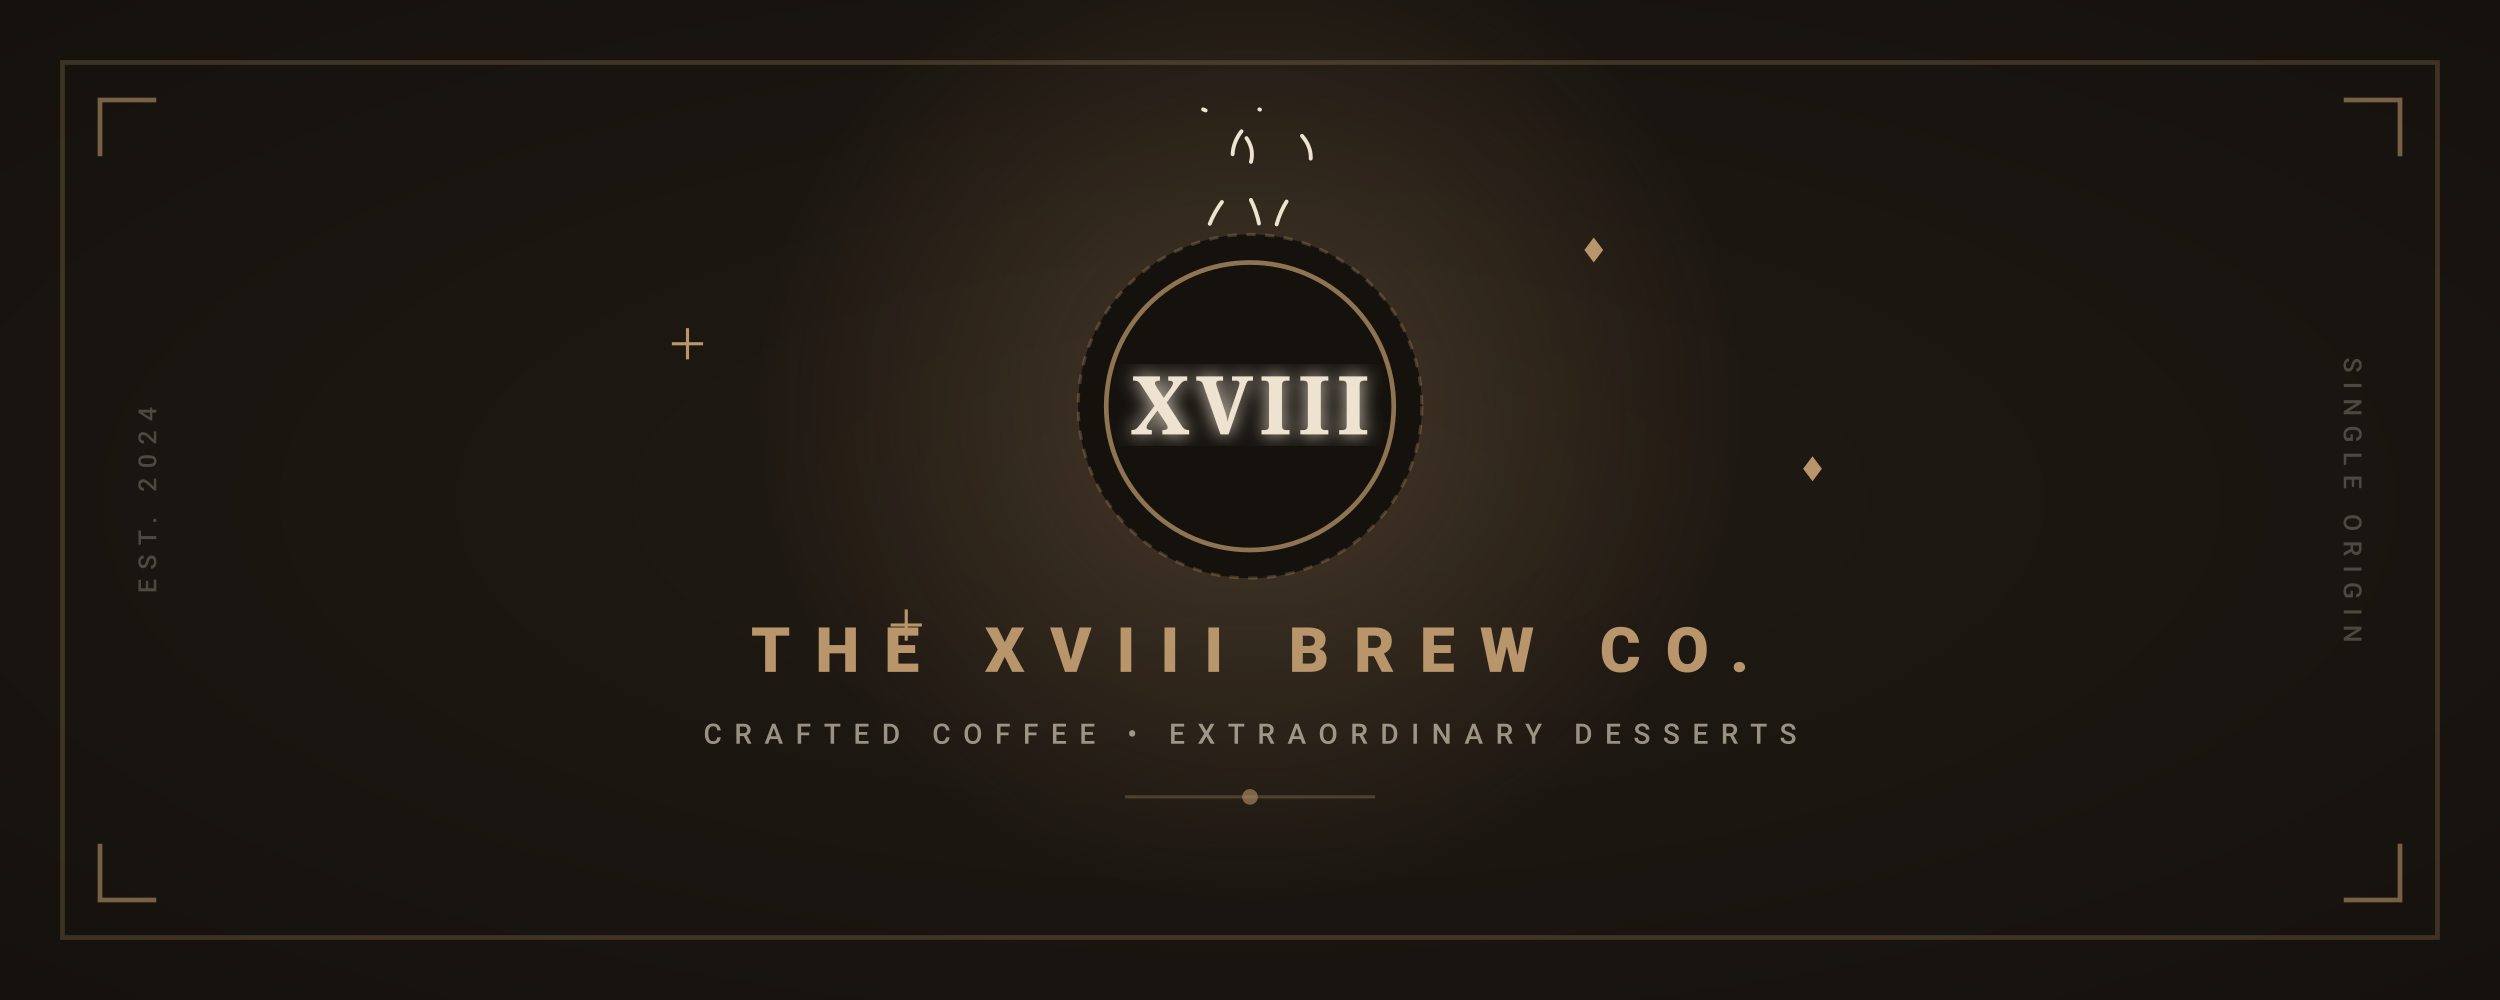
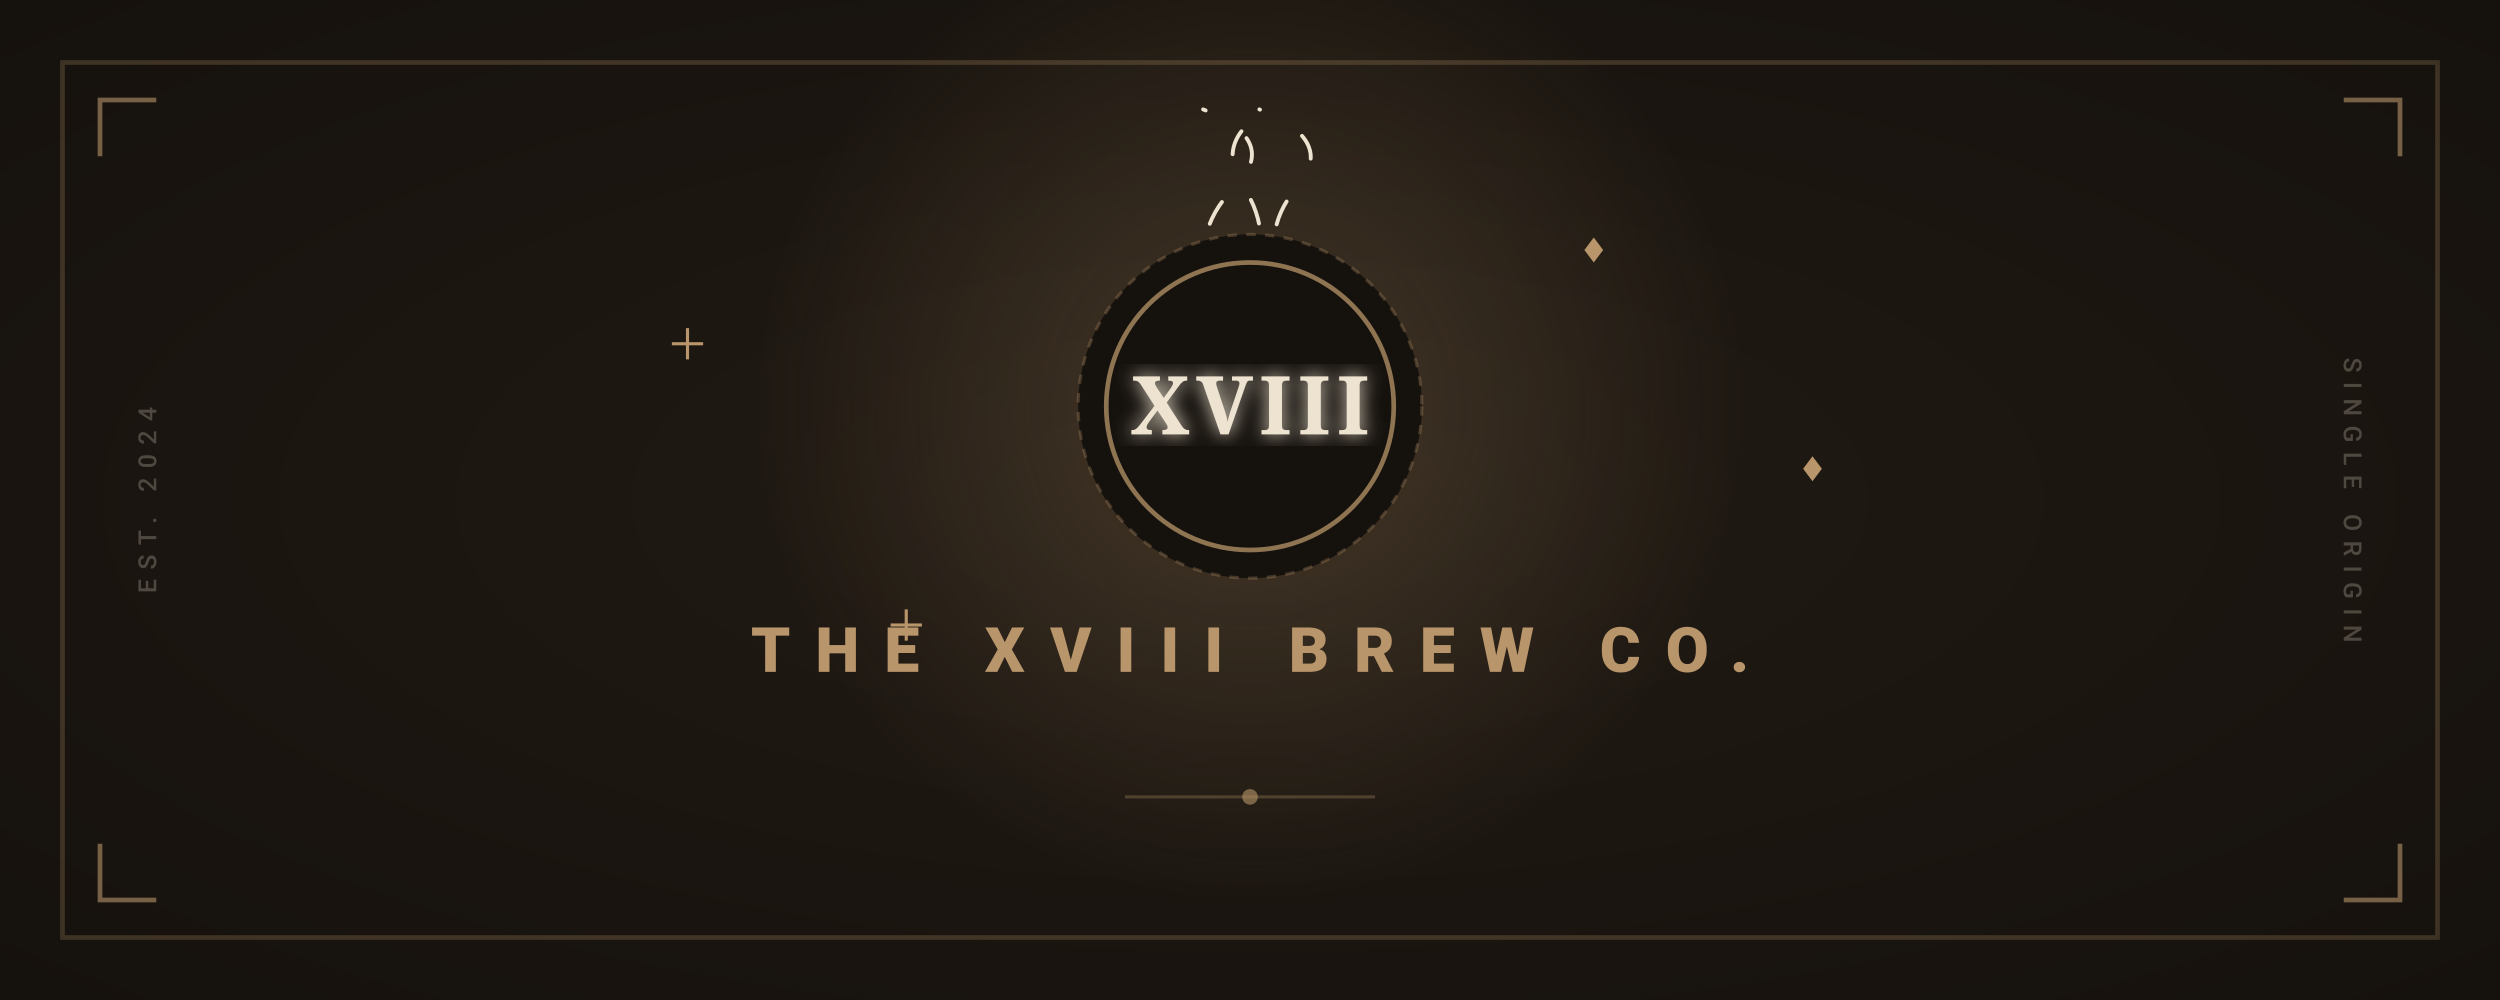
<svg xmlns="http://www.w3.org/2000/svg" viewBox="0 0 800 320" width="100%" height="100%">
  <defs>
    <radialGradient id="bgGrad" cx="50%" cy="50%" r="70%">
      <stop offset="0%" stop-color="#221B14" />
      <stop offset="100%" stop-color="#15110D" />
    </radialGradient>
    <radialGradient id="goldGlow" cx="50%" cy="50%" r="50%">
      <stop offset="0%" stop-color="#B8956A" stop-opacity="0.25" />
      <stop offset="100%" stop-color="#B8956A" stop-opacity="0" />
    </radialGradient>
    <filter id="glow" x="-20%" y="-20%" width="140%" height="140%">
      <feGaussianBlur stdDeviation="3" result="blur" />
      <feComposite in="SourceGraphic" in2="blur" operator="over" />
    </filter>
+     <clipPath id="clipPhrase1">
+       <rect id="clipRect1" x="330" y="225" width="0" height="20" />
+     </clipPath>
+     <clipPath id="clipPhrase2">
+       <rect id="clipRect2" x="290" y="225" width="0" height="20" />
+     </clipPath>
+     <clipPath id="clipPhrase3">
+       <rect id="clipRect3" x="265" y="225" width="0" height="20" />
+     </clipPath>
+     <clipPath id="clipPhrase4">
+       <rect id="clipRect4" x="280" y="225" width="0" height="20" />
+     </clipPath>
  </defs>
  <style>
    /* Base styles */
    .bg { fill: url(#bgGrad); }
    .glow-layer { fill: url(#goldGlow); }
    
    /* Steam Animation */
    @keyframes riseSteam {
      0% {
        transform: translateY(15px) scaleX(0.85);
        stroke-dashoffset: 0;
        opacity: 0;
      }
      15% {
        opacity: 0.45;
      }
      80% {
        opacity: 0.3;
      }
      100% {
        transform: translateY(-45px) scaleX(1.2);
        stroke-dashoffset: -30;
        opacity: 0;
      }
    }
    .steam-path {
      stroke: #EDE3D0;
      stroke-width: 1.25;
      stroke-linecap: round;
      fill: none;
      stroke-dasharray: 8 16;
      transform-origin: 400px 90px;
      animation: riseSteam 5s linear infinite;
    }
    .steam-1 { animation-delay: 0s; }
    .steam-2 { animation-delay: 1.6s; }
    .steam-3 { animation-delay: 3.2s; }

    /* Logo Glow Pulsation */
    @keyframes pulseGlow {
      0%, 100% { opacity: 0.15; }
      50% { opacity: 0.3; }
    }
    .glow-pulse {
      animation: pulseGlow 4s ease-in-out infinite;
    }

    /* Sparkles Animation */
    @keyframes sparklePulse {
      0%, 100% { opacity: 0.1; transform: scale(0.7); }
      50% { opacity: 0.9; transform: scale(1.3); }
    }
    .sparkle {
      fill: #B8956A;
      transform-origin: center;
      animation: sparklePulse 3s ease-in-out infinite;
    }
    .sp-1 { animation-delay: 0.2s; transform-origin: 220px 110px; }
    .sp-2 { animation-delay: 1.2s; transform-origin: 580px 150px; }
    .sp-3 { animation-delay: 2.2s; transform-origin: 290px 200px; }
    .sp-4 { animation-delay: 0.7s; transform-origin: 510px 80px; }

    /* Border line drawing animation */
    @keyframes drawBorder {
      from { stroke-dashoffset: 2200; }
      to { stroke-dashoffset: 0; }
    }
    .border-main {
      stroke: #B8956A;
      stroke-width: 1.5;
      stroke-opacity: 0.25;
      fill: none;
      stroke-dasharray: 2200;
      animation: drawBorder 3s cubic-bezier(0.22, 1, 0.36, 1) forwards;
    }
    .corner-bracket {
      stroke: #B8956A;
      stroke-width: 1.5;
      stroke-opacity: 0.6;
      fill: none;
+     }
+ 
+     /* Typewriter Subtitle Group Opacity Animations (18s loop) */
+     @keyframes pg1 {
+       0%, 25% { opacity: 1; }
+       25.01%, 100% { opacity: 0; }
+     }
+     @keyframes pg2 {
+       0%, 25.01% { opacity: 0; }
+       25.02%, 50% { opacity: 1; }
+       50.01%, 100% { opacity: 0; }
+     }
+     @keyframes pg3 {
+       0%, 50.01% { opacity: 0; }
+       50.02%, 75% { opacity: 1; }
+       75.01%, 100% { opacity: 0; }
+     }
+     @keyframes pg4 {
+       0%, 75.01% { opacity: 0; }
+       75.02%, 100% { opacity: 1; }
+     }
+ 
+     .phrase-group { opacity: 0; }
+     .pg-1 { animation: pg1 18s infinite; }
+     .pg-2 { animation: pg2 18s infinite; }
+     .pg-3 { animation: pg3 18s infinite; }
+     .pg-4 { animation: pg4 18s infinite; }
+ 
+     /* Typing Animations for Clipping Rectangles */
+     @keyframes type1 {
+       0%, 2% { width: 0; }
+       8%, 20% { width: 140px; }
+       23%, 25% { width: 0; }
+     }
+     @keyframes type2 {
+       25%, 27% { width: 0; }
+       33%, 45% { width: 220px; }
+       48%, 50% { width: 0; }
+     }
+     @keyframes type3 {
+       50%, 52% { width: 0; }
+       58%, 70% { width: 270px; }
+       73%, 75% { width: 0; }
+     }
+     @keyframes type4 {
+       75%, 77% { width: 0; }
+       83%, 95% { width: 240px; }
+       98%, 100% { width: 0; }
+     }
+ 
+     #clipRect1 { animation: type1 18s infinite; }
+     #clipRect2 { animation: type2 18s infinite; }
+     #clipRect3 { animation: type3 18s infinite; }
+     #clipRect4 { animation: type4 18s infinite; }
+ 
+     /* Cursor Translation Animations */
+     @keyframes cursor1Move {
+       0%, 2% { transform: translateX(0); }
+       8%, 20% { transform: translateX(140px); }
+       23%, 25% { transform: translateX(0); }
+     }
+     @keyframes cursor2Move {
+       25%, 27% { transform: translateX(0); }
+       33%, 45% { transform: translateX(220px); }
+       48%, 50% { transform: translateX(0); }
+     }
+     @keyframes cursor3Move {
+       50%, 52% { transform: translateX(0); }
+       58%, 70% { transform: translateX(270px); }
+       73%, 75% { transform: translateX(0); }
+     }
+     @keyframes cursor4Move {
+       75%, 77% { transform: translateX(0); }
+       83%, 95% { transform: translateX(240px); }
+       98%, 100% { transform: translateX(0); }
+     }
+ 
+     .c-1 { animation: cursor1Move 18s infinite, cursorBlink 0.8s step-end infinite; }
+     .c-2 { animation: cursor2Move 18s infinite, cursorBlink 0.8s step-end infinite; }
+     .c-3 { animation: cursor3Move 18s infinite, cursorBlink 0.8s step-end infinite; }
+     .c-4 { animation: cursor4Move 18s infinite, cursorBlink 0.8s step-end infinite; }
+ 
+     /* Blinking Cursor Utility */
+     @keyframes cursorBlink {
+       0%, 100% { opacity: 0; }
+       50% { opacity: 1; }
+     }
+     .type-cursor {
+       fill: #B8956A;
+       width: 2px;
+       height: 11px;
    }
  </style>
  <rect class="bg" width="800" height="320" />
  <circle class="glow-layer glow-pulse" cx="400" cy="130" r="160" />
  <rect class="border-main" x="20" y="20" width="760" height="280" />
  <path class="corner-bracket" d="M 32 50 L 32 32 L 50 32" />
  <path class="corner-bracket" d="M 750 32 L 768 32 L 768 50" />
  <path class="corner-bracket" d="M 32 270 L 32 288 L 50 288" />
  <path class="corner-bracket" d="M 750 288 L 768 288 L 768 270" />
  <path class="sparkle sp-1" d="M 220 105 L 220 115 M 215 110 L 225 110" stroke="#B8956A" stroke-width="1" />
  <path class="sparkle sp-2" d="M 580 146 L 583 150 L 580 154 L 577 150 Z" />
  <path class="sparkle sp-3" d="M 290 195 L 290 205 M 285 200 L 295 200" stroke="#B8956A" stroke-width="1" />
  <path class="sparkle sp-4" d="M 510 76 L 513 80 L 510 84 L 507 80 Z" />
  <path class="steam-path steam-1" d="M 388 95 Q 380 75 395 60 T 385 35" />
  <path class="steam-path steam-2" d="M 400 95 Q 408 75 398 60 T 406 35" />
  <path class="steam-path steam-3" d="M 412 95 Q 402 75 415 60 T 403 35" />
  <circle cx="400" cy="130" r="55" fill="#15110D" stroke="#B8956A" stroke-width="1" stroke-opacity="0.3" stroke-dasharray="3 3" />
  <circle cx="400" cy="130" r="46" fill="none" stroke="#B8956A" stroke-width="1.5" stroke-opacity="0.75" />
  <text x="400" y="139" font-family="'Georgia', serif" font-size="26" font-weight="bold" fill="#EDE3D0" text-anchor="middle" letter-spacing="2" filter="url(#glow)">XVIII</text>
  <text x="400" y="215" font-family="-apple-system, BlinkMacSystemFont, 'Segoe UI', Roboto, 'Helvetica Neue', Arial, sans-serif" font-size="20" font-weight="800" fill="#B8956A" text-anchor="middle" letter-spacing="8">THE XVIII BREW CO.</text>
-   <text x="400" y="238" font-family="-apple-system, BlinkMacSystemFont, 'Segoe UI', Roboto, 'Helvetica Neue', Arial, sans-serif" font-size="9" font-weight="500" fill="#EDE3D0" fill-opacity="0.6" text-anchor="middle" letter-spacing="4">CRAFTED COFFEE • EXTRAORDINARY DESSERTS</text>
+   <g class="phrase-group pg-1">
+     <text x="330" y="238" clip-path="url(#clipPhrase1)" font-family="-apple-system, BlinkMacSystemFont, 'Segoe UI', Roboto, 'Helvetica Neue', Arial, sans-serif" font-size="9" font-weight="500" fill="#EDE3D0" fill-opacity="0.8" text-anchor="start" letter-spacing="4">CRAFTED COFFEE</text>
+     <rect class="type-cursor c-1" x="330" y="228" />
+   </g>
+   <g class="phrase-group pg-2">
+     <text x="290" y="238" clip-path="url(#clipPhrase2)" font-family="-apple-system, BlinkMacSystemFont, 'Segoe UI', Roboto, 'Helvetica Neue', Arial, sans-serif" font-size="9" font-weight="500" fill="#EDE3D0" fill-opacity="0.8" text-anchor="start" letter-spacing="4">EXTRAORDINARY DESSERTS</text>
+     <rect class="type-cursor c-2" x="290" y="228" />
+   </g>
+   <g class="phrase-group pg-3">
+     <text x="265" y="238" clip-path="url(#clipPhrase3)" font-family="-apple-system, BlinkMacSystemFont, 'Segoe UI', Roboto, 'Helvetica Neue', Arial, sans-serif" font-size="9" font-weight="500" fill="#EDE3D0" fill-opacity="0.8" text-anchor="start" letter-spacing="4">SOMETHING HAS BEEN STEEPING</text>
+     <rect class="type-cursor c-3" x="265" y="228" />
+   </g>
+   <g class="phrase-group pg-4">
+     <text x="280" y="238" clip-path="url(#clipPhrase4)" font-family="-apple-system, BlinkMacSystemFont, 'Segoe UI', Roboto, 'Helvetica Neue', Arial, sans-serif" font-size="9" font-weight="500" fill="#EDE3D0" fill-opacity="0.8" text-anchor="start" letter-spacing="4">STANDARDS WITHOUT LIMITS</text>
+     <rect class="type-cursor c-4" x="280" y="228" />
+   </g>
  <text x="50" y="160" font-family="-apple-system, BlinkMacSystemFont, 'Segoe UI', Roboto, 'Helvetica Neue', Arial, sans-serif" font-size="8" font-weight="500" fill="#EDE3D0" fill-opacity="0.25" letter-spacing="3" transform="rotate(-90 50 160)" text-anchor="middle">EST. 2024</text>
  <text x="750" y="160" font-family="-apple-system, BlinkMacSystemFont, 'Segoe UI', Roboto, 'Helvetica Neue', Arial, sans-serif" font-size="8" font-weight="500" fill="#EDE3D0" fill-opacity="0.25" letter-spacing="3" transform="rotate(90 750 160)" text-anchor="middle">SINGLE ORIGIN</text>
  <line x1="360" y1="255" x2="440" y2="255" stroke="#B8956A" stroke-width="1" stroke-opacity="0.3" />
  <circle cx="400" cy="255" r="2.5" fill="#B8956A" fill-opacity="0.6" />
</svg>
